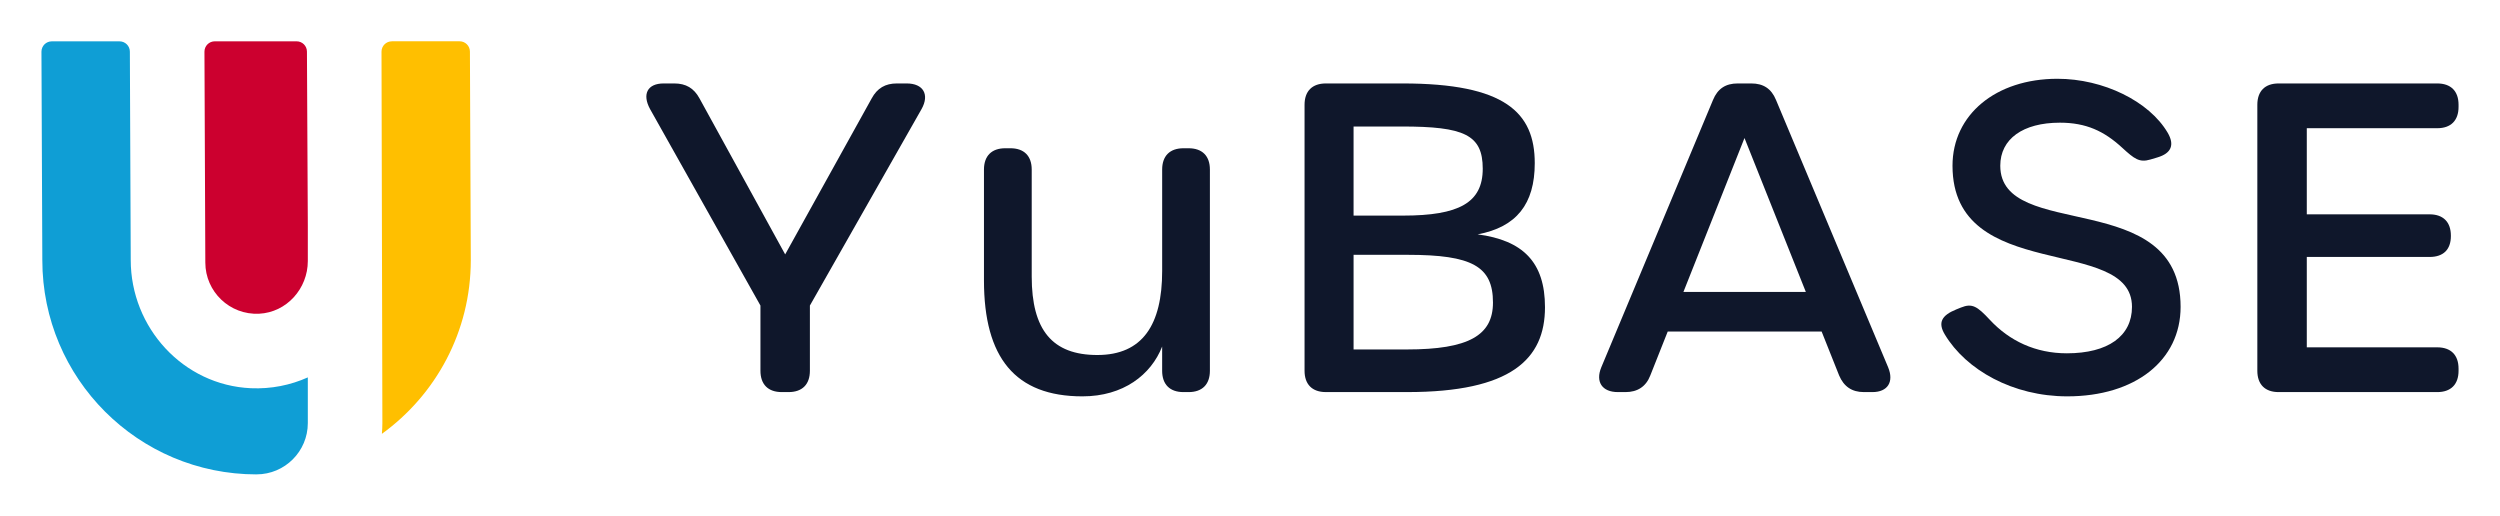
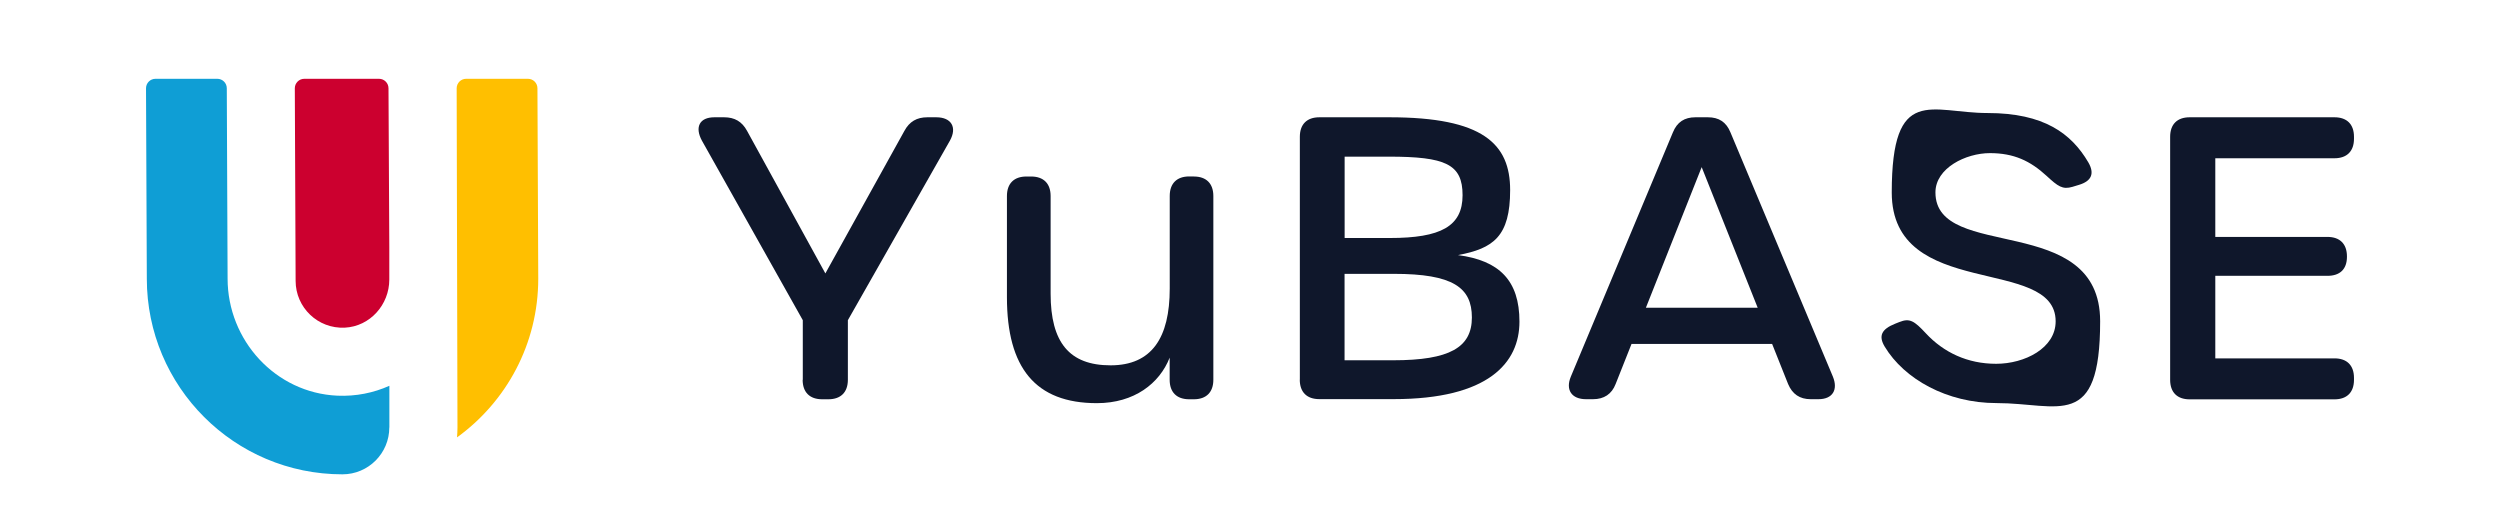
- <svg xmlns="http://www.w3.org/2000/svg" id="logo_v2" viewBox="0 0 3410.56 703.51">
+ <svg xmlns="http://www.w3.org/2000/svg" id="logo_v2" version="1.1" viewBox="0 0 3410.6 703.5">
  <defs>
    <style>
-       .cls-1 {
+       .st0 {
        fill: #0f9ed5;
      }

-       .cls-2 {
+       .st1 {
        fill: #cc002f;
      }

-       .cls-3 {
+       .st2 {
        fill: #ffbf00;
      }

-       .cls-4 {
+       .st3 {
        fill: #0f172b;
      }
    </style>
  </defs>
  <g>
-     <path class="cls-2" d="M353.54,427.99c37.55-1.86,66.39-34.26,66.39-71.85v-48.8l-1.19-236.87c0-7.8-6.3-14.1-14.1-14.1h-111.62c-7.8,0-14.1,6.3-14.1,14.1l1.19,287.69c0,39.73,33.27,71.81,73.44,69.83Z" />
-     <path class="cls-1" d="M419.93,577.24v-62.39c-23.61,10.58-49.95,16-77.71,14.77-92.29-4.12-163.87-82.55-163.87-174.92l-1.19-284.2c0-7.8-6.3-14.1-14.1-14.1h-92.41c-7.8,0-14.1,6.3-14.1,14.1l1.19,284.44c0,161.41,130.83,292.24,292.24,292.24v-.04c38.62,0,69.95-31.37,69.95-69.91Z" />
-     <path class="cls-3" d="M534.56,56.37c-7.8,0-14.1,6.3-14.1,14.1l1.19,506.73c0,4.95-.28,9.82-.67,14.66,73.44-53.08,121.29-139.43,121.29-236.99l-1.19-284.44c0-7.8-6.3-14.1-14.1-14.1h-92.41v.04Z" />
+     <path class="st1" d="M470.5,447c34.3-1.7,60.6-31.3,60.6-65.6v-44.6l-1.1-216.4c0-7.1-5.8-12.9-12.9-12.9h-102c-7.1,0-12.9,5.8-12.9,12.9l1.1,262.8c0,36.3,30.4,65.6,67.1,63.8h0Z" />
+     <path class="st0" d="M531.2,583.3v-57c-21.6,9.7-45.6,14.6-71,13.5-84.3-3.8-149.7-75.4-149.7-159.8l-1.1-259.6c0-7.1-5.8-12.9-12.9-12.9h-84.4c-7.1,0-12.9,5.8-12.9,12.9l1.1,259.8c0,147.4,119.5,266.9,266.9,266.9h0c35.3,0,63.9-28.7,63.9-63.9h0Z" />
+     <path class="st2" d="M635.9,107.5c-7.1,0-12.9,5.8-12.9,12.9l1.1,462.9c0,4.5-.3,9-.6,13.4,67.1-48.5,110.8-127.4,110.8-216.5l-1.1-259.8c0-7.1-5.8-12.9-12.9-12.9h-84.4s0,0,0,0Z" />
  </g>
  <g>
-     <path class="cls-4" d="M1037.42,505.82v-88.98l-150.63-268.11c-11.04-20.35-3.49-34.89,18.61-34.89h14.54c15.7,0,26.75,6.4,34.31,20.35l116.9,212.86,118.06-212.86c7.56-13.96,18.61-20.35,34.31-20.35h13.38c22.68,0,31.41,15.12,20.35,34.89l-152.37,268.11v88.98c0,18.61-10.47,29.08-29.08,29.08h-9.3c-18.61,0-29.08-10.47-29.08-29.08Z" />
-     <path class="cls-4" d="M1621.49,202.25c18.61,0,29.08,10.47,29.08,29.08v274.5c0,18.61-10.47,29.08-29.08,29.08h-6.98c-18.61,0-29.08-10.47-29.08-29.08v-33.08c-15.13,38.58-52.9,67.97-108.74,67.97-91.89,0-134.34-52.92-134.34-158.19v-151.21c0-18.61,10.47-29.08,29.08-29.08h6.98c18.61,0,29.08,10.47,29.08,29.08v145.98c0,72.7,27.92,107.01,89.56,107.01s88.4-41.29,88.4-114.57v-138.41c0-18.61,10.47-29.08,29.08-29.08h6.98-.01Z" />
-     <path class="cls-4" d="M1779.7,505.82V142.92c0-18.61,10.47-29.08,29.08-29.08h104.68c139.58,0,180.29,39.55,180.29,108.75,0,55.83-25.01,87.24-77.93,97.12,61.65,8.14,91.89,37.8,91.89,99.45,0,70.95-46.53,115.73-187.85,115.73h-111.08c-18.61,0-29.08-10.47-29.08-29.08ZM1914.04,294.13c76.19,0,108.75-17.45,108.75-63.97s-25.59-57.58-110.5-57.58h-65.72v121.55h67.46ZM1919.27,476.74c84.33,0,117.48-19.19,117.48-63.97,0-49.43-28.5-65.14-116.31-65.14h-73.86v129.11h72.7Z" />
-     <path class="cls-4" d="M2575.87,501.17c8.14,19.77-.58,33.73-21.52,33.73h-11.63c-16.28,0-27.33-7.56-33.73-22.68l-23.87-59.9h-209.99l-23.76,59.9c-5.82,15.12-17.45,22.68-33.73,22.68h-10.47c-21.52,0-30.82-13.96-22.68-33.73l152.37-364.65c6.4-15.7,17.45-22.68,33.73-22.68h18.61c16.28,0,27.33,6.98,33.73,22.68l152.95,364.65h0ZM2463.55,398.23l-83.67-209.95-83.3,209.95h166.97Z" />
-     <path class="cls-4" d="M2820.17,540.71c-73.97,0-137.88-35.94-166.96-84.32-9.75-16.21-4.59-26.11,15.7-34.31l6.33-2.55c15.29-6.17,22.17-1.68,39.43,16.87,26.74,28.72,62.34,45.59,104.97,45.59,56.12,0,88.86-23.37,88.86-63.39,0-98.87-244.84-30.24-244.84-192.5,0-69.67,59.08-118.63,143.18-118.63,62.52,0,125.04,30.59,150.34,73.56,9.77,16.63,5,28.08-13.95,33.72l-9.77,2.91c-14.77,4.36-21.55-.7-38.5-16.28-24.48-22.5-48.96-34.02-84.78-34.02-50.53,0-81.36,22.27-81.36,58.73,0,104.1,246.01,27.92,246.01,192.5,0,73.22-61.94,122.12-154.64,122.12h-.02Z" />
-     <path class="cls-4" d="M3079.51,505.82V142.92c0-18.61,10.47-29.08,29.08-29.08h216.35c18.61,0,29.08,10.47,29.08,29.08v2.91c0,18.61-10.47,29.08-29.08,29.08h-177.96v117.48h167.49c18.61,0,29.08,10.47,29.08,29.08v.58c0,18.61-10.47,28.5-29.08,28.5h-167.49v123.29h177.96c18.61,0,29.08,10.47,29.08,29.08v2.91c0,18.61-10.47,29.08-29.08,29.08h-216.35c-18.61,0-29.08-10.47-29.08-29.08Z" />
+     <path class="st3" d="M1095.2,518.1v-81.3l-137.6-244.9c-10.1-18.6-3.2-31.9,17-31.9h13.3c14.3,0,24.4,5.8,31.3,18.6l106.8,194.4,107.8-194.4c6.9-12.8,17-18.6,31.3-18.6h12.2c20.7,0,28.7,13.8,18.6,31.9l-139.2,244.9v81.3c0,17-9.6,26.6-26.6,26.6h-8.5c-17,0-26.6-9.6-26.6-26.6h0Z" />
+     <path class="st3" d="M1628.7,240.8c17,0,26.6,9.6,26.6,26.6v250.7c0,17-9.6,26.6-26.6,26.6h-6.4c-17,0-26.6-9.6-26.6-26.6v-30.2c-13.8,35.2-48.3,62.1-99.3,62.1-83.9,0-122.7-48.3-122.7-144.5v-138.1c0-17,9.6-26.6,26.6-26.6h6.4c17,0,26.6,9.6,26.6,26.6v133.3c0,66.4,25.5,97.7,81.8,97.7s80.7-37.7,80.7-104.7v-126.4c0-17,9.6-26.6,26.6-26.6h6.4,0Z" />
+     <path class="st3" d="M1773.3,518.1V186.6c0-17,9.6-26.6,26.6-26.6h95.6c127.5,0,164.7,36.1,164.7,99.3s-22.8,79.7-71.2,88.7c56.3,7.4,83.9,34.5,83.9,90.8s-42.5,105.7-171.6,105.7h-101.5c-17,0-26.6-9.6-26.6-26.6h0ZM1896,324.7c69.6,0,99.3-15.9,99.3-58.4s-23.4-52.6-100.9-52.6h-60v111h61.6ZM1900.7,491.5c77,0,107.3-17.5,107.3-58.4s-26-59.5-106.2-59.5h-67.5v117.9h66.4,0Z" />
+     <path class="st3" d="M2500.5,513.8c7.4,18.1-.5,30.8-19.7,30.8h-10.6c-14.9,0-25-6.9-30.8-20.7l-21.8-54.7h-191.8l-21.7,54.7c-5.3,13.8-15.9,20.7-30.8,20.7h-9.6c-19.7,0-28.2-12.8-20.7-30.8l139.2-333.1c5.8-14.3,15.9-20.7,30.8-20.7h17c14.9,0,25,6.4,30.8,20.7l139.7,333.1h0ZM2397.9,419.8l-76.4-191.8-76.1,191.8h152.5Z" />
+     <path class="st3" d="M2723.7,549.9c-67.6,0-125.9-32.8-152.5-77-8.9-14.8-4.2-23.9,14.3-31.3l5.8-2.3c14-5.6,20.3-1.5,36,15.4,24.4,26.2,56.9,41.6,95.9,41.6s81.2-21.3,81.2-57.9c0-90.3-223.6-27.6-223.6-175.8s54-108.4,130.8-108.4,114.2,27.9,137.3,67.2c8.9,15.2,4.6,25.6-12.7,30.8l-8.9,2.7c-13.5,4-19.7-.6-35.2-14.9-22.4-20.6-44.7-31.1-77.4-31.1s-74.3,20.3-74.3,53.6c0,95.1,224.7,25.5,224.7,175.8s-56.6,111.6-141.3,111.6h0Z" />
+     <path class="st3" d="M2960.6,518.1V186.6c0-17,9.6-26.6,26.6-26.6h197.6c17,0,26.6,9.6,26.6,26.6v2.7c0,17-9.6,26.6-26.6,26.6h-162.6v107.3h153c17,0,26.6,9.6,26.6,26.6v.5c0,17-9.6,26-26.6,26h-153v112.6h162.6c17,0,26.6,9.6,26.6,26.6v2.7c0,17-9.6,26.6-26.6,26.6h-197.6c-17,0-26.6-9.6-26.6-26.6h0Z" />
  </g>
</svg>
